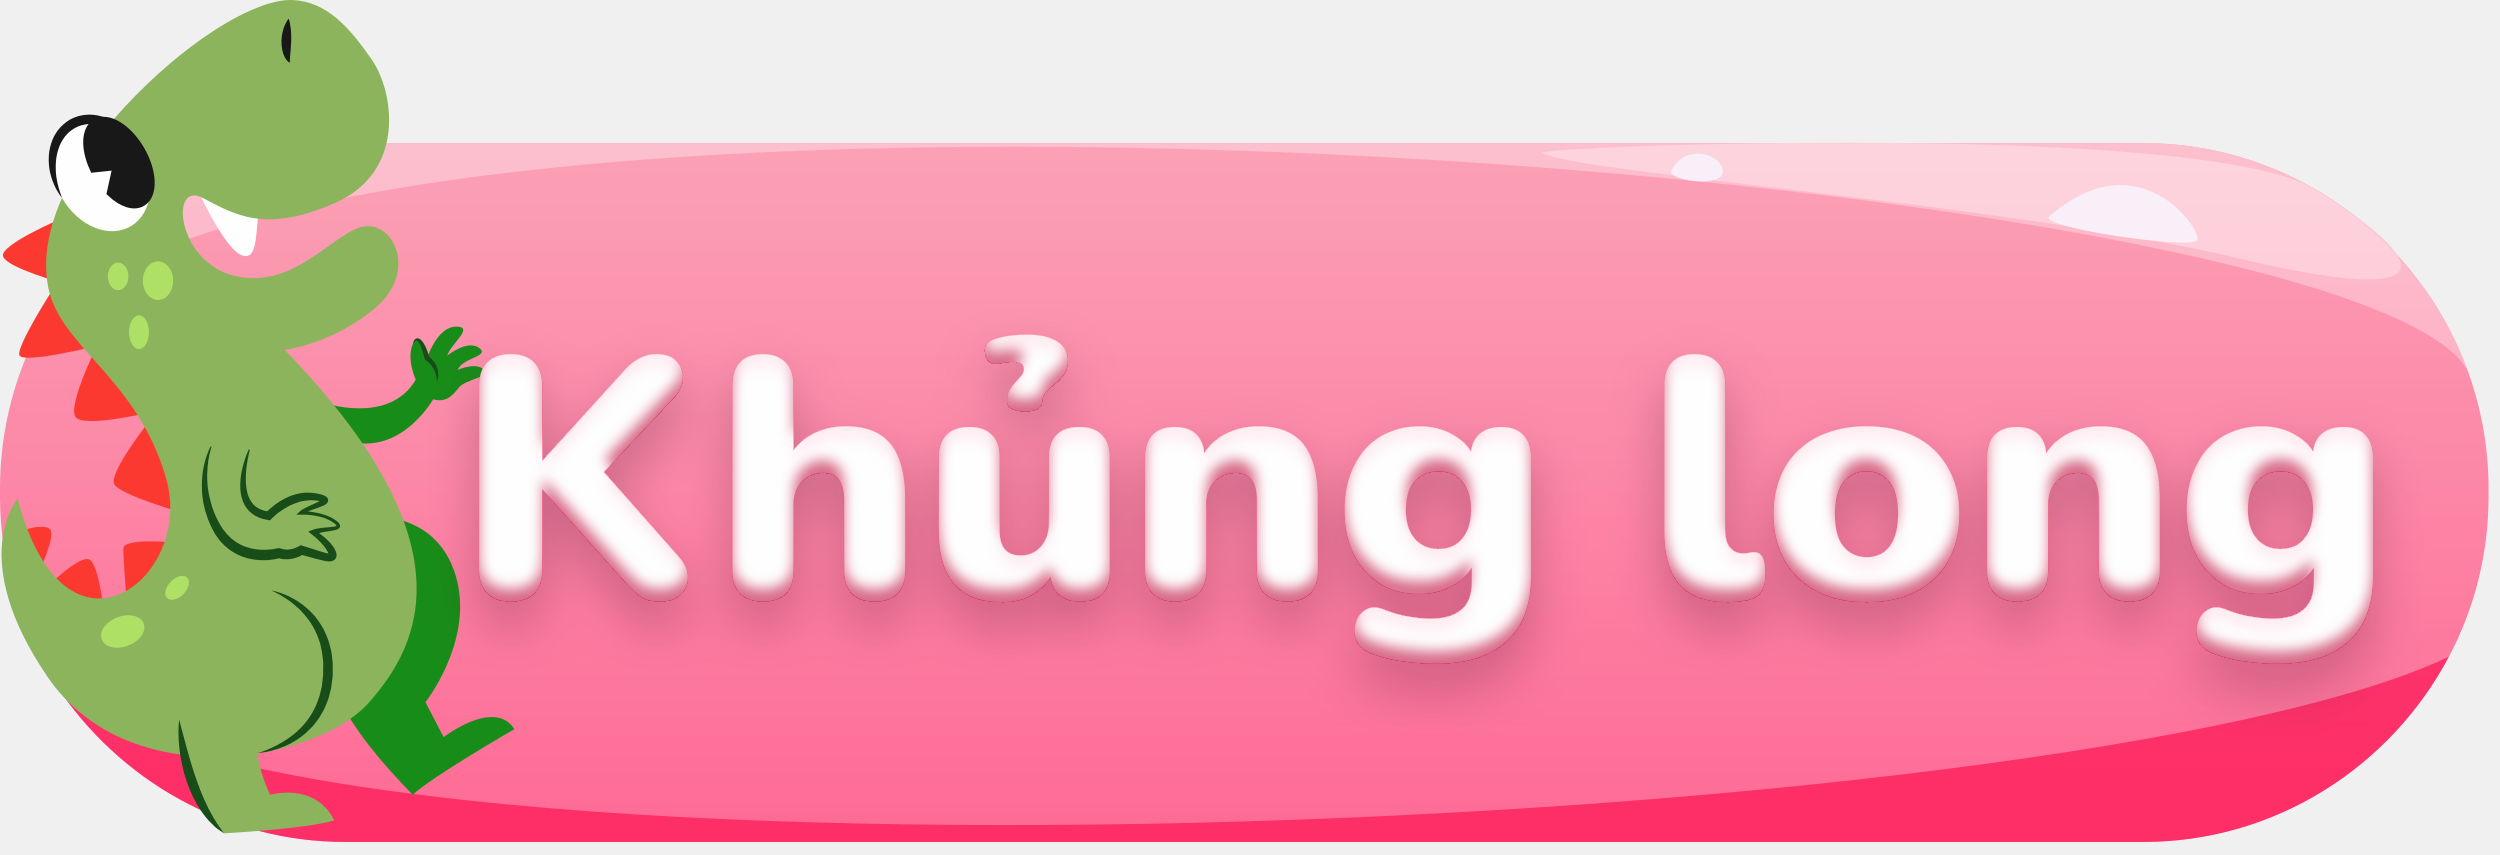
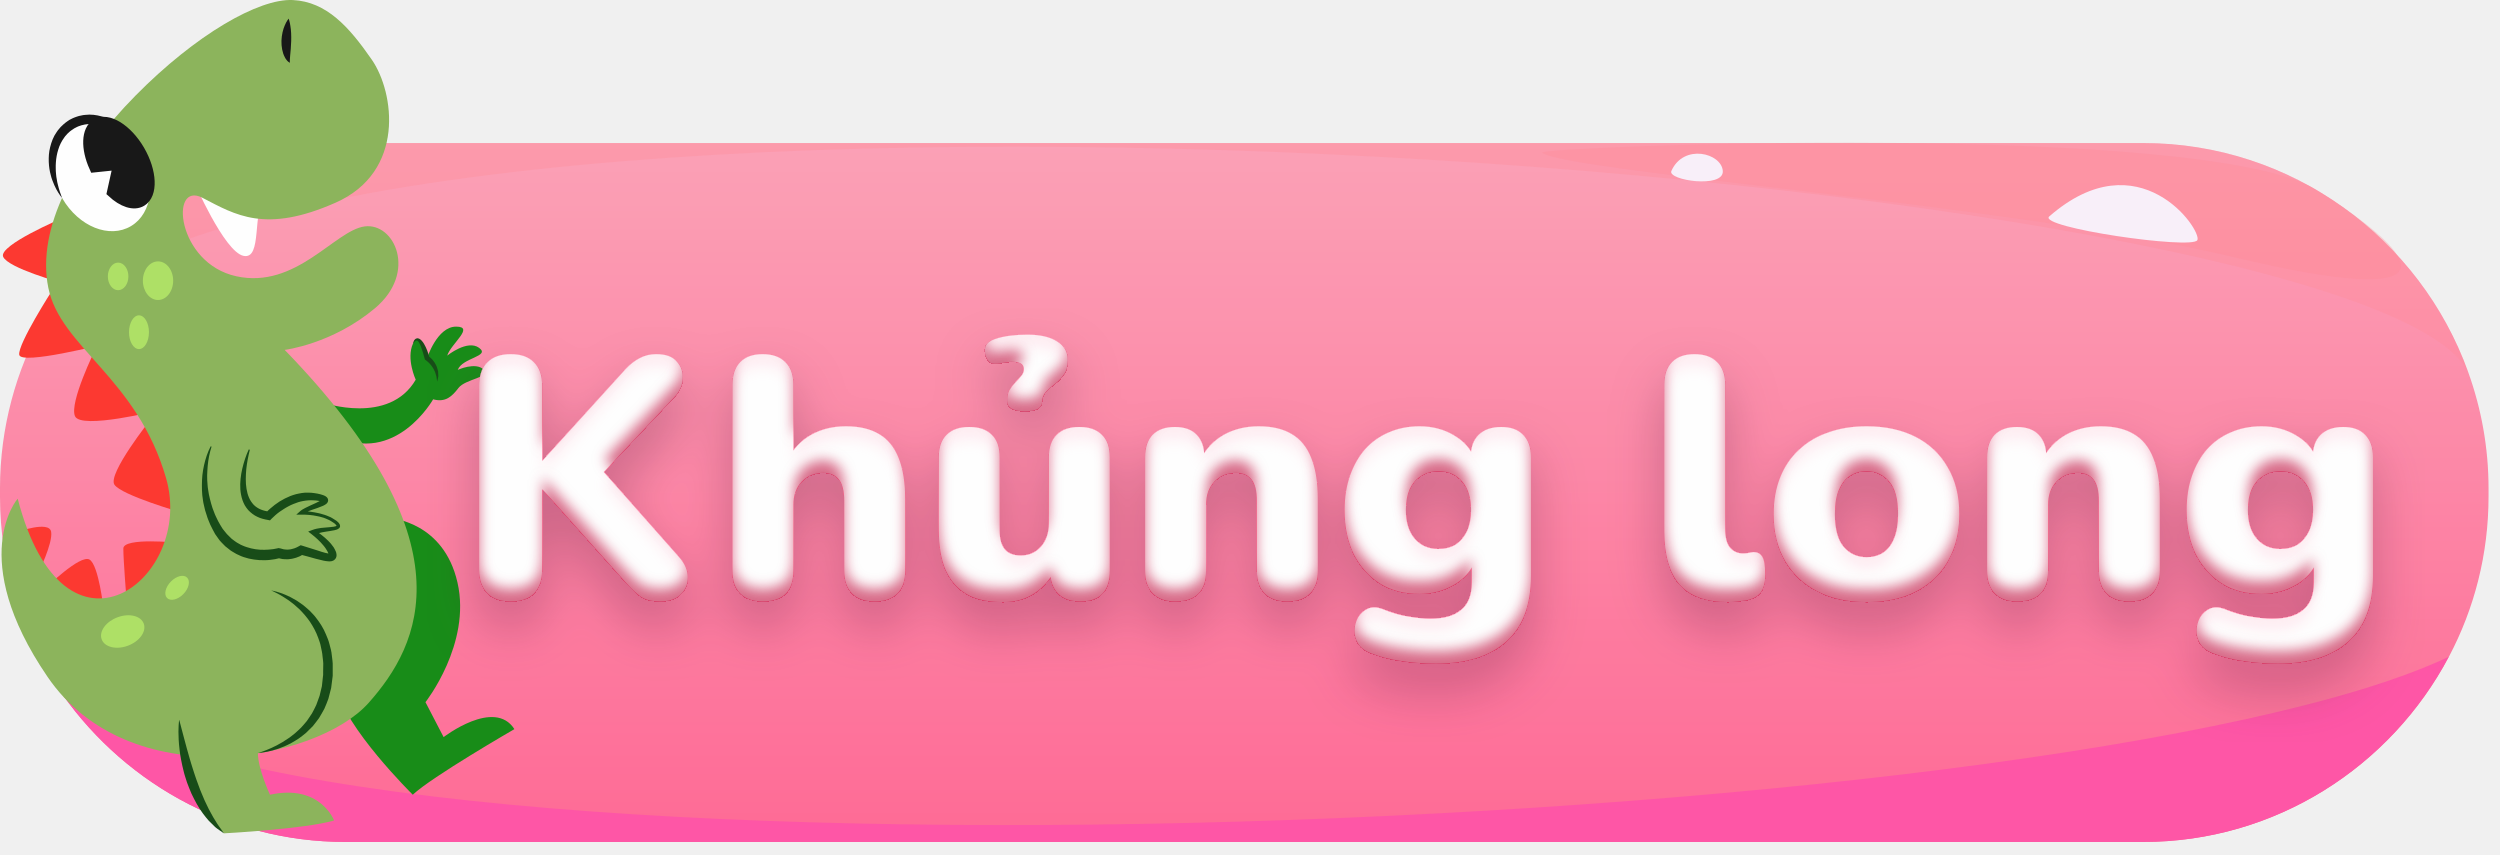
<svg xmlns="http://www.w3.org/2000/svg" width="117" height="40" viewBox="0 0 117 40" fill="none">
  <g opacity="0.9">
    <path d="M116.464 22.86V23.23C116.464 25.94 115.799 28.486 114.608 30.737C111.889 35.879 106.492 39.403 100.307 39.403H16.165C10.538 39.403 5.569 36.487 2.661 32.109V32.092C0.977 29.546 0 26.499 0 23.23V22.86C0 20.018 0.747 17.332 2.045 15.008C4.822 10.063 10.119 6.695 16.165 6.695H100.307C107.281 6.695 113.269 11.18 115.511 17.414C116.127 19.123 116.464 20.954 116.464 22.86Z" fill="url(#paint0_linear_346_192)" />
-     <g style="mix-blend-mode:color-dodge" opacity="0.32">
+     <g opacity="0.32">
      <path d="M115.511 17.415C110.887 7.96 16.034 0.502 2.054 15.016H2.045C4.822 10.063 10.12 6.695 16.165 6.695H100.307C107.281 6.695 113.269 11.18 115.511 17.415Z" fill="#FF7E8B" />
    </g>
-     <g style="mix-blend-mode:multiply">
+     <g>
      <path d="M114.599 30.737C111.881 35.879 106.484 39.403 100.299 39.403H16.157C10.53 39.403 5.561 36.487 2.653 32.109V32.093C13.035 42.516 96.726 39.23 114.599 30.737Z" fill="#FF459D" />
    </g>
-     <g style="mix-blend-mode:color-dodge" opacity="0.32">
+     <g opacity="0.32">
      <path d="M72.175 7.155C73.506 8.059 94.262 9.587 104.587 12.051C114.912 14.515 113.622 12.174 108.431 8.897C103.24 5.619 71.748 6.86 72.175 7.147V7.155Z" fill="#FF7E8B" />
    </g>
    <path d="M95.905 10.129C95.322 10.638 102.599 11.698 102.837 11.238C103.067 10.769 100.102 6.465 95.905 10.129Z" fill="#F8EEF9" />
    <path d="M78.22 8.002C78.023 8.437 80.684 8.839 80.627 8.002C80.57 7.164 78.795 6.704 78.22 8.002Z" fill="#F8EEF9" />
    <g clip-path="url(#clip0_346_192)">
      <path d="M2.904 10.217C2.904 10.217 -0.078 11.479 0.147 12.014C0.375 12.549 2.902 13.239 2.902 13.239V10.217H2.904Z" fill="#FD251C" />
      <path d="M2.449 13.581C2.449 13.581 0.825 16.106 0.9 16.603C0.975 17.1 4.864 16.106 4.864 16.106L2.447 13.581H2.449Z" fill="#FD251C" />
      <path d="M4.451 16.375C4.451 16.375 3.242 18.824 3.507 19.473C3.773 20.124 7.433 19.204 7.433 19.204L4.451 16.372V16.375Z" fill="#FD251C" />
      <path d="M7.055 19.625C7.055 19.625 5.016 22.188 5.356 22.685C5.697 23.182 8.489 23.985 8.489 23.985C8.489 23.985 7.886 20.008 7.055 19.625Z" fill="#FD251C" />
      <path d="M8.339 25.402C8.339 25.402 5.772 25.136 5.772 25.671C5.772 26.206 5.922 28.082 5.922 28.082C5.922 28.082 7.733 27.775 8.339 25.405V25.402Z" fill="#FD251C" />
      <path d="M2.149 27.507C2.149 27.507 3.754 25.937 4.188 26.187C4.622 26.437 4.849 28.522 4.849 28.522C4.849 28.522 2.717 29.152 2.151 27.509L2.149 27.507Z" fill="#FD251C" />
      <path d="M1.771 26.855C1.771 26.855 2.489 25.421 2.393 24.884C2.299 24.349 0.788 24.903 0.788 24.903C0.788 24.903 0.675 26.052 1.769 26.855H1.771Z" fill="#FD251C" />
      <path d="M9.057 8.455C9.057 8.455 10.491 11.784 11.396 11.974C12.302 12.166 11.774 9.831 12.415 9.296C12.415 9.296 10.716 7.882 9.054 8.455H9.057Z" fill="white" />
      <path d="M18.269 24.254C18.269 24.254 20.761 24.397 21.411 27.267C22.064 30.136 19.912 32.861 19.912 32.861L20.761 34.497C20.761 34.497 23.14 32.661 24.074 34.123C24.074 34.123 20.196 36.361 19.318 37.193C19.318 37.193 16.089 34.009 15.751 32.172C15.411 30.336 18.271 24.254 18.271 24.254H18.269Z" fill="#008100" />
      <path d="M15.116 18.843C15.116 18.843 18.21 19.913 19.456 17.77C19.456 17.77 19.004 16.796 19.325 16.087C19.647 15.378 19.987 16.757 19.987 16.757C19.987 16.757 20.459 15.286 21.345 15.286C22.232 15.286 21.099 16.089 20.93 16.643C20.93 16.643 21.873 15.878 22.422 16.279C22.969 16.681 21.629 16.738 21.423 17.311C21.423 17.311 22.253 16.929 22.631 17.292C23.009 17.656 21.782 17.732 21.46 18.153C21.139 18.574 20.839 18.84 20.271 18.688C20.271 18.688 18.516 21.805 15.646 20.39L15.118 18.84L15.116 18.843Z" fill="#008100" />
      <path d="M19.325 16.087C19.339 16.032 19.353 15.978 19.386 15.925C19.402 15.899 19.426 15.875 19.456 15.854C19.489 15.837 19.532 15.825 19.569 15.835C19.647 15.854 19.696 15.902 19.738 15.947C19.78 15.992 19.813 16.042 19.844 16.092C19.963 16.294 20.036 16.505 20.095 16.729L20.046 16.66C20.099 16.698 20.142 16.734 20.182 16.776C20.224 16.817 20.264 16.857 20.294 16.905C20.329 16.95 20.362 16.998 20.386 17.05C20.414 17.1 20.442 17.15 20.456 17.207C20.473 17.262 20.491 17.316 20.503 17.371L20.512 17.54C20.512 17.568 20.517 17.594 20.512 17.623L20.496 17.706C20.484 17.761 20.473 17.813 20.459 17.865C20.449 17.811 20.442 17.758 20.435 17.706L20.426 17.63C20.426 17.604 20.412 17.58 20.404 17.556L20.362 17.414C20.341 17.369 20.318 17.326 20.297 17.28C20.278 17.235 20.245 17.197 20.219 17.157C20.193 17.116 20.165 17.078 20.13 17.043C20.099 17.007 20.067 16.971 20.029 16.941C19.996 16.907 19.954 16.876 19.924 16.855L19.886 16.829L19.874 16.786C19.82 16.581 19.759 16.37 19.684 16.177C19.647 16.085 19.595 15.98 19.536 15.947C19.513 15.928 19.473 15.937 19.433 15.968C19.393 15.999 19.36 16.044 19.323 16.087H19.325Z" fill="#003A00" />
      <path d="M0.828 23.336C0.828 23.336 -1.589 26.09 2.224 31.674C6.037 37.26 14.796 35.652 17.248 32.899C19.703 30.146 22.042 25.364 13.323 16.375C13.323 16.375 15.55 16.106 17.551 14.423C19.553 12.739 18.457 10.407 17.061 10.597C15.665 10.79 13.851 13.543 11.058 12.929C8.264 12.318 7.926 8.455 9.472 9.256C11.021 10.06 12.417 10.939 15.702 9.487C18.987 8.034 18.457 4.322 17.401 2.794C16.343 1.265 15.287 0.078 13.701 0.002C12.114 -0.074 9.169 1.61 6.34 4.477C3.507 7.347 1.696 10.675 2.261 13.467C2.827 16.258 6.415 17.675 7.773 22.38C9.132 27.086 3.017 31.791 0.828 23.336Z" fill="#81AD4B" />
      <path d="M8.388 33.693C8.388 33.693 8.585 37.336 10.483 39C10.483 39 14.278 38.8 15.636 38.398C15.636 38.398 14.986 36.677 12.635 37.193C12.635 37.193 12.07 35.988 12.07 35.243C12.07 35.243 15.155 34.813 15.355 31.601C15.552 28.389 12.694 27.642 12.694 27.642" fill="#81AD4B" />
      <path d="M13.51 0.873C13.51 0.873 13.562 1.015 13.59 1.215C13.625 1.415 13.635 1.671 13.628 1.923C13.621 2.176 13.597 2.418 13.579 2.606C13.574 2.653 13.569 2.696 13.569 2.737C13.569 2.775 13.562 2.813 13.564 2.841C13.564 2.901 13.564 2.941 13.564 2.941C13.564 2.941 13.534 2.924 13.482 2.882C13.454 2.86 13.431 2.832 13.402 2.794C13.374 2.758 13.344 2.715 13.323 2.665C13.217 2.468 13.165 2.185 13.172 1.912C13.18 1.638 13.245 1.372 13.33 1.182C13.409 0.991 13.506 0.875 13.506 0.875L13.51 0.873Z" fill="black" />
      <path d="M6.729 29.19C6.86 29.558 6.527 30.02 5.983 30.22C5.439 30.422 4.889 30.286 4.758 29.918C4.624 29.549 4.96 29.088 5.504 28.888C6.049 28.686 6.598 28.821 6.729 29.19Z" fill="#A6DE57" />
      <path d="M8.759 27.034C8.918 27.195 8.839 27.54 8.58 27.804C8.32 28.068 7.98 28.149 7.82 27.987C7.658 27.825 7.74 27.48 7.999 27.216C8.257 26.953 8.599 26.869 8.759 27.034Z" fill="#A6DE57" />
      <path d="M8.104 13.136C8.104 13.636 7.787 14.04 7.396 14.04C7.004 14.04 6.687 13.636 6.687 13.136C6.687 12.637 7.004 12.233 7.396 12.233C7.787 12.233 8.104 12.637 8.104 13.136Z" fill="#A6DE57" />
      <path d="M6.009 12.937C6.009 13.293 5.793 13.581 5.528 13.581C5.263 13.581 5.047 13.291 5.047 12.937C5.047 12.582 5.263 12.29 5.528 12.29C5.793 12.29 6.009 12.58 6.009 12.937Z" fill="#A6DE57" />
      <path d="M6.971 15.547C6.971 15.982 6.762 16.337 6.504 16.337C6.246 16.337 6.037 15.982 6.037 15.547C6.037 15.112 6.246 14.758 6.504 14.758C6.762 14.758 6.971 15.112 6.971 15.547Z" fill="#A6DE57" />
      <path d="M11.692 21.049C11.617 21.353 11.556 21.66 11.525 21.969C11.499 22.276 11.488 22.585 11.537 22.877C11.56 23.022 11.598 23.163 11.654 23.291C11.68 23.355 11.715 23.415 11.753 23.472C11.79 23.529 11.833 23.579 11.877 23.629C11.927 23.674 11.973 23.719 12.03 23.752C12.084 23.79 12.145 23.819 12.206 23.845C12.267 23.871 12.332 23.89 12.398 23.907C12.464 23.928 12.534 23.931 12.602 23.945L12.433 24.007C12.504 23.928 12.569 23.869 12.64 23.807C12.71 23.745 12.781 23.686 12.856 23.629C13.004 23.515 13.163 23.415 13.33 23.331C13.412 23.289 13.499 23.251 13.585 23.215C13.672 23.177 13.766 23.156 13.855 23.127C13.949 23.11 14.041 23.082 14.135 23.072C14.228 23.058 14.325 23.051 14.421 23.056C14.517 23.053 14.611 23.065 14.707 23.077C14.806 23.087 14.883 23.108 14.982 23.129C15.029 23.141 15.073 23.153 15.122 23.172C15.172 23.194 15.219 23.203 15.294 23.27C15.308 23.282 15.336 23.322 15.348 23.353C15.362 23.398 15.359 23.448 15.345 23.479C15.317 23.548 15.284 23.567 15.258 23.591C15.207 23.629 15.162 23.65 15.118 23.672C14.944 23.75 14.777 23.8 14.611 23.857C14.529 23.886 14.447 23.914 14.369 23.947C14.292 23.978 14.214 24.016 14.163 24.059L14.104 23.907C14.24 23.914 14.372 23.928 14.505 23.945C14.637 23.962 14.768 23.985 14.899 24.014C14.965 24.026 15.029 24.047 15.094 24.066C15.158 24.088 15.226 24.099 15.287 24.128L15.474 24.206C15.535 24.235 15.592 24.278 15.653 24.314C15.683 24.332 15.711 24.349 15.742 24.37C15.768 24.39 15.793 24.411 15.822 24.439C15.848 24.468 15.876 24.494 15.897 24.539C15.906 24.561 15.918 24.592 15.916 24.627C15.916 24.665 15.892 24.699 15.871 24.72C15.787 24.791 15.719 24.796 15.65 24.815C15.582 24.829 15.517 24.839 15.451 24.851C15.193 24.891 14.928 24.922 14.719 25.022L14.738 24.813C14.848 24.887 14.951 24.96 15.054 25.041C15.158 25.122 15.256 25.207 15.35 25.3C15.395 25.35 15.446 25.393 15.489 25.448C15.531 25.502 15.575 25.555 15.615 25.614C15.653 25.683 15.686 25.733 15.721 25.823C15.73 25.859 15.742 25.866 15.749 25.947C15.758 26.004 15.747 26.106 15.679 26.173C15.662 26.189 15.643 26.206 15.625 26.22C15.608 26.23 15.594 26.237 15.575 26.244C15.543 26.258 15.507 26.268 15.486 26.268C15.434 26.275 15.39 26.275 15.355 26.27C15.277 26.265 15.209 26.251 15.144 26.239C15.012 26.211 14.89 26.18 14.768 26.147C14.524 26.08 14.287 26.009 14.05 25.952L14.228 25.918C14.172 25.956 14.132 25.98 14.083 26.006C14.036 26.032 13.987 26.054 13.938 26.07C13.888 26.092 13.839 26.109 13.787 26.12C13.736 26.132 13.684 26.151 13.63 26.156L13.468 26.175L13.304 26.17C13.194 26.17 13.088 26.13 12.98 26.109L13.121 26.113C12.945 26.161 12.795 26.187 12.628 26.204C12.466 26.223 12.302 26.22 12.138 26.213L11.891 26.187L11.647 26.142C11.485 26.101 11.326 26.054 11.176 25.978C11.098 25.947 11.025 25.907 10.953 25.861C10.882 25.816 10.805 25.78 10.742 25.723L10.544 25.567C10.483 25.509 10.427 25.448 10.368 25.388C10.307 25.331 10.258 25.265 10.211 25.196L10.068 24.994C9.993 24.846 9.909 24.71 9.84 24.554C9.784 24.409 9.718 24.278 9.674 24.116L9.599 23.883L9.545 23.65C9.503 23.496 9.491 23.336 9.467 23.179C9.458 23.02 9.442 22.863 9.449 22.704C9.446 22.544 9.46 22.388 9.472 22.231C9.491 22.074 9.514 21.919 9.55 21.765C9.62 21.46 9.716 21.161 9.862 20.885L9.901 20.904C9.808 21.192 9.749 21.494 9.721 21.793C9.707 21.943 9.702 22.093 9.695 22.243C9.695 22.392 9.697 22.542 9.714 22.69C9.721 22.839 9.754 22.984 9.775 23.132C9.81 23.277 9.836 23.422 9.88 23.562L9.944 23.774L10.021 23.976C10.066 24.109 10.143 24.249 10.207 24.387C10.265 24.508 10.352 24.63 10.422 24.751C10.516 24.856 10.589 24.979 10.695 25.07L10.842 25.215L11.007 25.338C11.058 25.383 11.124 25.41 11.18 25.445C11.239 25.481 11.3 25.512 11.363 25.536C11.488 25.593 11.619 25.628 11.753 25.664L11.957 25.704L12.164 25.726C12.302 25.733 12.443 25.733 12.581 25.721C12.717 25.714 12.867 25.69 12.985 25.662L13.034 25.65L13.126 25.666C13.196 25.678 13.264 25.714 13.337 25.714L13.445 25.723L13.555 25.714C13.592 25.714 13.628 25.7 13.665 25.692C13.703 25.685 13.738 25.674 13.776 25.662C13.813 25.65 13.848 25.635 13.881 25.619C13.914 25.605 13.951 25.581 13.973 25.571L14.071 25.517L14.151 25.54C14.395 25.612 14.637 25.688 14.874 25.766C14.991 25.807 15.108 25.845 15.221 25.873C15.277 25.887 15.334 25.902 15.378 25.907C15.43 25.923 15.463 25.89 15.409 25.933C15.364 25.994 15.409 26.011 15.378 25.923L15.319 25.792C15.294 25.745 15.258 25.697 15.23 25.65C15.2 25.602 15.158 25.557 15.122 25.512C15.047 25.421 14.963 25.334 14.874 25.25C14.787 25.167 14.691 25.086 14.597 25.012L14.423 24.877L14.616 24.803C14.895 24.699 15.162 24.696 15.423 24.672C15.489 24.668 15.552 24.661 15.613 24.651C15.671 24.642 15.74 24.623 15.756 24.608C15.756 24.604 15.756 24.627 15.754 24.608C15.749 24.594 15.73 24.57 15.711 24.549C15.693 24.53 15.669 24.508 15.643 24.487L15.566 24.437C15.512 24.404 15.465 24.366 15.406 24.34L15.233 24.264C15.176 24.235 15.111 24.223 15.05 24.204C14.989 24.188 14.928 24.168 14.864 24.159C14.738 24.133 14.611 24.111 14.482 24.099C14.353 24.09 14.224 24.083 14.097 24.085H13.867L14.038 23.933C14.118 23.859 14.2 23.819 14.282 23.774C14.362 23.731 14.444 23.693 14.524 23.657C14.684 23.584 14.85 23.515 14.989 23.436C15.021 23.417 15.054 23.396 15.071 23.379C15.078 23.374 15.08 23.362 15.066 23.389C15.064 23.401 15.057 23.427 15.066 23.45C15.066 23.465 15.085 23.484 15.083 23.481C15.092 23.488 15.052 23.469 15.019 23.462C14.984 23.453 14.944 23.446 14.907 23.439C14.832 23.429 14.738 23.412 14.66 23.415C14.58 23.412 14.501 23.408 14.421 23.417C14.341 23.422 14.264 23.434 14.184 23.448C14.104 23.457 14.029 23.486 13.951 23.505C13.799 23.56 13.646 23.614 13.503 23.693C13.431 23.729 13.36 23.774 13.29 23.817C13.219 23.862 13.151 23.904 13.083 23.954C13.015 24.002 12.95 24.054 12.889 24.109C12.828 24.161 12.762 24.221 12.713 24.273L12.635 24.354L12.546 24.335C12.461 24.316 12.377 24.309 12.293 24.28C12.208 24.259 12.126 24.226 12.046 24.188C11.966 24.149 11.887 24.107 11.816 24.05C11.741 23.997 11.678 23.933 11.614 23.869C11.556 23.8 11.502 23.726 11.457 23.65C11.415 23.572 11.377 23.491 11.349 23.408C11.293 23.244 11.262 23.075 11.248 22.908C11.227 22.575 11.265 22.25 11.338 21.936C11.413 21.624 11.509 21.32 11.643 21.032L11.685 21.049H11.692Z" fill="#003A00" />
      <path d="M6.562 7.107C7.332 8.422 7.14 9.979 6.133 10.58C5.126 11.184 3.688 10.607 2.921 9.292C2.151 7.977 2.343 6.422 3.35 5.818C4.357 5.214 5.795 5.792 6.562 7.107Z" fill="white" />
      <path d="M6.619 9.415C6.264 9.629 5.739 9.446 5.255 8.999L5.542 7.701L4.422 7.818C4.026 6.94 4.049 6.087 4.514 5.806C5.044 5.49 5.943 6.042 6.525 7.038C7.104 8.034 7.149 9.097 6.619 9.415Z" fill="black" stroke="black" stroke-width="0.5" stroke-miterlimit="10" />
      <path d="M2.921 9.289C2.921 9.289 2.902 9.266 2.869 9.218C2.836 9.17 2.782 9.109 2.728 9.016C2.674 8.923 2.602 8.809 2.545 8.671C2.512 8.602 2.482 8.528 2.454 8.448C2.423 8.367 2.395 8.281 2.374 8.188C2.322 8.005 2.292 7.801 2.282 7.58C2.275 7.359 2.285 7.121 2.348 6.883C2.407 6.645 2.496 6.396 2.653 6.179C2.686 6.122 2.731 6.072 2.775 6.02C2.817 5.968 2.862 5.915 2.914 5.873C2.965 5.828 3.01 5.778 3.066 5.74L3.148 5.68L3.19 5.652L3.212 5.637L3.221 5.63L3.226 5.625H3.228L3.244 5.614L3.404 5.533C3.453 5.507 3.533 5.483 3.596 5.459C3.664 5.433 3.73 5.419 3.796 5.407C3.862 5.392 3.927 5.378 3.993 5.376C4.256 5.343 4.514 5.381 4.749 5.445C4.986 5.502 5.197 5.609 5.384 5.721C5.572 5.835 5.734 5.961 5.868 6.094C5.938 6.158 5.999 6.222 6.053 6.289C6.11 6.353 6.159 6.415 6.203 6.479C6.297 6.598 6.358 6.714 6.415 6.807C6.469 6.9 6.497 6.981 6.523 7.031C6.546 7.083 6.558 7.111 6.558 7.111C6.558 7.111 6.48 7.016 6.339 6.862C6.267 6.786 6.182 6.693 6.074 6.598C6.023 6.548 5.966 6.498 5.901 6.45C5.84 6.401 5.774 6.348 5.701 6.301C5.631 6.251 5.556 6.201 5.474 6.158C5.396 6.108 5.309 6.068 5.223 6.025C5.047 5.946 4.854 5.877 4.655 5.839C4.455 5.797 4.244 5.789 4.04 5.818C3.988 5.82 3.939 5.835 3.887 5.847C3.836 5.858 3.786 5.868 3.744 5.887C3.697 5.906 3.66 5.911 3.603 5.942L3.444 6.025C3.47 6.011 3.449 6.022 3.456 6.02L3.451 6.025L3.444 6.03L3.427 6.042L3.395 6.063L3.331 6.106C3.287 6.132 3.251 6.172 3.212 6.206C3.172 6.236 3.137 6.277 3.104 6.317C3.068 6.355 3.033 6.393 3.005 6.439C2.881 6.607 2.787 6.798 2.728 6.995C2.665 7.192 2.63 7.394 2.616 7.589C2.611 7.687 2.604 7.782 2.609 7.875C2.609 7.967 2.613 8.058 2.623 8.146C2.627 8.234 2.644 8.315 2.658 8.395C2.667 8.476 2.684 8.55 2.702 8.619C2.733 8.762 2.773 8.88 2.803 8.98C2.871 9.18 2.916 9.296 2.916 9.296L2.921 9.289Z" fill="black" />
      <path d="M12.067 35.241C12.067 35.241 12.227 35.201 12.49 35.094C12.752 34.989 13.121 34.818 13.51 34.544C13.609 34.48 13.703 34.395 13.804 34.319C13.902 34.238 13.994 34.142 14.092 34.052C14.184 33.955 14.271 33.848 14.362 33.741C14.437 33.622 14.524 33.51 14.601 33.386C14.667 33.256 14.742 33.13 14.801 32.992C14.85 32.849 14.909 32.711 14.956 32.566C14.991 32.416 15.029 32.267 15.064 32.117C15.08 31.962 15.099 31.805 15.115 31.651L15.123 31.591C15.123 31.591 15.123 31.558 15.123 31.544V31.42L15.127 31.173C15.139 31.002 15.108 30.861 15.094 30.712C15.085 30.562 15.047 30.417 15.017 30.269C14.993 30.12 14.939 29.982 14.89 29.846C14.792 29.573 14.655 29.323 14.508 29.102C14.357 28.881 14.186 28.688 14.02 28.52C13.93 28.441 13.846 28.365 13.764 28.291C13.677 28.225 13.595 28.163 13.518 28.103C13.355 27.994 13.212 27.901 13.088 27.832C12.964 27.766 12.865 27.713 12.795 27.68C12.724 27.649 12.687 27.633 12.687 27.633C12.687 27.633 12.851 27.654 13.123 27.747C13.259 27.794 13.424 27.858 13.604 27.951C13.693 27.999 13.787 28.053 13.888 28.11C13.984 28.175 14.083 28.244 14.186 28.317C14.282 28.401 14.388 28.481 14.487 28.576C14.58 28.679 14.688 28.774 14.775 28.893C14.958 29.123 15.134 29.39 15.256 29.692C15.32 29.841 15.385 29.996 15.423 30.16C15.467 30.322 15.514 30.486 15.528 30.662C15.547 30.833 15.58 31.016 15.571 31.175V31.422V31.546C15.571 31.572 15.571 31.572 15.571 31.622L15.564 31.686C15.54 31.858 15.519 32.029 15.498 32.2C15.453 32.367 15.411 32.535 15.369 32.699C15.317 32.861 15.242 33.018 15.179 33.172C15.104 33.322 15.012 33.462 14.932 33.603C14.838 33.736 14.738 33.86 14.641 33.983C14.531 34.093 14.425 34.202 14.318 34.302C14.2 34.392 14.095 34.487 13.98 34.563C13.862 34.635 13.754 34.711 13.642 34.768C13.198 35.01 12.792 35.122 12.511 35.179C12.227 35.236 12.063 35.239 12.063 35.239L12.067 35.241Z" fill="#003A00" />
      <path d="M8.388 33.693C8.388 33.693 8.482 34.047 8.623 34.58C8.695 34.842 8.773 35.148 8.869 35.472C8.911 35.636 8.97 35.797 9.019 35.966C9.068 36.135 9.132 36.301 9.186 36.47C9.247 36.637 9.308 36.803 9.369 36.967C9.442 37.124 9.496 37.291 9.566 37.438C9.643 37.583 9.7 37.737 9.772 37.868C9.848 37.999 9.911 38.132 9.979 38.246C10.052 38.358 10.115 38.463 10.171 38.558C10.228 38.653 10.291 38.724 10.336 38.791C10.429 38.919 10.481 39 10.481 39C10.481 39 10.404 38.95 10.272 38.857C10.209 38.807 10.12 38.758 10.04 38.677C9.958 38.598 9.866 38.51 9.768 38.408C9.672 38.303 9.582 38.182 9.484 38.054C9.385 37.925 9.301 37.778 9.209 37.626C9.122 37.474 9.043 37.309 8.961 37.143C8.888 36.974 8.82 36.798 8.754 36.625C8.7 36.446 8.634 36.27 8.594 36.092C8.548 35.914 8.51 35.738 8.477 35.567C8.44 35.395 8.421 35.229 8.402 35.07C8.379 34.913 8.374 34.761 8.362 34.623C8.329 34.066 8.383 33.696 8.383 33.696L8.388 33.693Z" fill="#003A00" />
    </g>
    <g filter="url(#filter0_dii_346_192)">
      <path d="M23.898 28.144C23.428 28.144 23.066 28.016 22.81 27.76C22.554 27.493 22.426 27.125 22.426 26.656V18.064C22.426 17.573 22.554 17.205 22.81 16.96C23.066 16.704 23.428 16.576 23.898 16.576C24.378 16.576 24.741 16.704 24.986 16.96C25.242 17.205 25.37 17.573 25.37 18.064V21.552H25.402L29.29 17.264C29.492 17.051 29.706 16.885 29.93 16.768C30.165 16.64 30.426 16.576 30.714 16.576C31.162 16.576 31.482 16.693 31.674 16.928C31.877 17.152 31.967 17.419 31.946 17.728C31.935 18.027 31.812 18.304 31.578 18.56L27.706 22.672V21.472L31.77 26.064C32.047 26.373 32.186 26.693 32.186 27.024C32.186 27.344 32.074 27.611 31.85 27.824C31.637 28.037 31.317 28.144 30.89 28.144C30.527 28.144 30.234 28.075 30.01 27.936C29.797 27.787 29.562 27.568 29.306 27.28L25.402 22.912H25.37V26.656C25.37 27.125 25.247 27.493 25.002 27.76C24.756 28.016 24.389 28.144 23.898 28.144ZM35.689 28.144C35.241 28.144 34.894 28.021 34.649 27.776C34.403 27.531 34.281 27.173 34.281 26.704V18.016C34.281 17.547 34.403 17.189 34.649 16.944C34.894 16.699 35.241 16.576 35.689 16.576C36.147 16.576 36.499 16.699 36.745 16.944C37.001 17.189 37.129 17.547 37.129 18.016V21.504H36.873C37.129 21.003 37.491 20.619 37.961 20.352C38.441 20.085 38.985 19.952 39.593 19.952C40.222 19.952 40.739 20.075 41.145 20.32C41.55 20.555 41.854 20.928 42.057 21.44C42.259 21.941 42.361 22.576 42.361 23.344V26.704C42.361 27.173 42.238 27.531 41.993 27.776C41.747 28.021 41.395 28.144 40.937 28.144C40.478 28.144 40.126 28.021 39.881 27.776C39.635 27.531 39.513 27.173 39.513 26.704V23.456C39.513 22.976 39.427 22.635 39.257 22.432C39.097 22.229 38.857 22.128 38.537 22.128C38.11 22.128 37.769 22.267 37.513 22.544C37.257 22.811 37.129 23.173 37.129 23.632V26.704C37.129 27.664 36.649 28.144 35.689 28.144ZM46.928 28.176C46.245 28.176 45.685 28.053 45.248 27.808C44.81 27.552 44.48 27.173 44.256 26.672C44.042 26.171 43.936 25.536 43.936 24.768V21.408C43.936 20.939 44.059 20.587 44.304 20.352C44.549 20.107 44.901 19.984 45.36 19.984C45.819 19.984 46.17 20.107 46.416 20.352C46.661 20.587 46.784 20.939 46.784 21.408V24.848C46.784 25.232 46.864 25.52 47.024 25.712C47.184 25.904 47.434 26 47.776 26C48.16 26 48.474 25.861 48.72 25.584C48.965 25.307 49.088 24.939 49.088 24.48V21.408C49.088 20.939 49.211 20.587 49.456 20.352C49.701 20.107 50.053 19.984 50.512 19.984C50.971 19.984 51.322 20.107 51.568 20.352C51.813 20.587 51.936 20.939 51.936 21.408V26.704C51.936 27.664 51.477 28.144 50.56 28.144C50.112 28.144 49.765 28.021 49.52 27.776C49.275 27.531 49.152 27.173 49.152 26.704V25.776L49.408 26.56C49.173 27.083 48.843 27.483 48.416 27.76C48 28.037 47.504 28.176 46.928 28.176ZM47.952 19.248C47.696 19.248 47.493 19.205 47.344 19.12C47.205 19.035 47.136 18.912 47.136 18.752C47.136 18.549 47.173 18.384 47.248 18.256C47.333 18.117 47.424 18 47.52 17.904C47.627 17.797 47.717 17.696 47.792 17.6C47.877 17.504 47.92 17.397 47.92 17.28C47.92 17.152 47.872 17.061 47.776 17.008C47.68 16.955 47.552 16.928 47.392 16.928C47.328 16.928 47.264 16.933 47.2 16.944C47.136 16.944 47.056 16.955 46.96 16.976C46.736 17.029 46.56 17.04 46.432 17.008C46.315 16.976 46.218 16.869 46.144 16.688C46.08 16.507 46.075 16.347 46.128 16.208C46.192 16.059 46.336 15.947 46.56 15.872C46.784 15.797 47.024 15.744 47.28 15.712C47.536 15.68 47.803 15.664 48.08 15.664C48.677 15.664 49.141 15.771 49.472 15.984C49.803 16.187 49.968 16.48 49.968 16.864C49.968 17.141 49.904 17.365 49.776 17.536C49.658 17.707 49.52 17.851 49.36 17.968C49.211 18.085 49.072 18.208 48.944 18.336C48.827 18.464 48.768 18.619 48.768 18.8C48.768 18.939 48.699 19.051 48.56 19.136C48.421 19.211 48.218 19.248 47.952 19.248ZM55.001 28.144C54.553 28.144 54.207 28.021 53.961 27.776C53.716 27.531 53.593 27.173 53.593 26.704V21.408C53.593 20.949 53.711 20.597 53.945 20.352C54.191 20.107 54.537 19.984 54.985 19.984C55.433 19.984 55.775 20.107 56.009 20.352C56.244 20.597 56.361 20.949 56.361 21.408V22.16L56.185 21.504C56.441 21.003 56.804 20.619 57.273 20.352C57.753 20.085 58.297 19.952 58.905 19.952C59.535 19.952 60.052 20.075 60.457 20.32C60.863 20.555 61.167 20.928 61.369 21.44C61.572 21.941 61.673 22.576 61.673 23.344V26.704C61.673 27.173 61.551 27.531 61.305 27.776C61.06 28.021 60.708 28.144 60.249 28.144C59.791 28.144 59.439 28.021 59.193 27.776C58.948 27.531 58.825 27.173 58.825 26.704V23.456C58.825 22.976 58.74 22.635 58.569 22.432C58.409 22.229 58.169 22.128 57.849 22.128C57.423 22.128 57.081 22.267 56.825 22.544C56.569 22.811 56.441 23.173 56.441 23.632V26.704C56.441 27.664 55.961 28.144 55.001 28.144ZM67.2 31.056C66.614 31.056 66.064 31.013 65.552 30.928C65.04 30.853 64.598 30.741 64.224 30.592C63.915 30.485 63.696 30.331 63.568 30.128C63.44 29.925 63.382 29.712 63.392 29.488C63.403 29.264 63.462 29.061 63.568 28.88C63.686 28.699 63.84 28.565 64.032 28.48C64.224 28.405 64.438 28.411 64.672 28.496C65.142 28.688 65.568 28.811 65.952 28.864C66.336 28.928 66.662 28.96 66.928 28.96C67.579 28.96 68.064 28.821 68.384 28.544C68.715 28.277 68.88 27.856 68.88 27.28V26.272H69.008C68.848 26.72 68.523 27.088 68.032 27.376C67.542 27.653 67.008 27.792 66.432 27.792C65.728 27.792 65.115 27.632 64.592 27.312C64.07 26.981 63.659 26.523 63.36 25.936C63.072 25.349 62.928 24.661 62.928 23.872C62.928 23.275 63.014 22.736 63.184 22.256C63.355 21.776 63.59 21.365 63.888 21.024C64.198 20.683 64.566 20.421 64.992 20.24C65.43 20.048 65.91 19.952 66.432 19.952C67.03 19.952 67.563 20.091 68.032 20.368C68.512 20.645 68.832 21.008 68.992 21.456L68.832 22.112V21.408C68.832 20.949 68.955 20.597 69.2 20.352C69.456 20.107 69.808 19.984 70.256 19.984C70.704 19.984 71.046 20.107 71.28 20.352C71.526 20.597 71.648 20.949 71.648 21.408V26.944C71.648 28.309 71.264 29.333 70.496 30.016C69.728 30.709 68.63 31.056 67.2 31.056ZM67.312 25.696C67.632 25.696 67.904 25.627 68.128 25.488C68.352 25.339 68.528 25.131 68.656 24.864C68.784 24.587 68.848 24.256 68.848 23.872C68.848 23.296 68.71 22.848 68.432 22.528C68.155 22.208 67.782 22.048 67.312 22.048C67.014 22.048 66.747 22.123 66.512 22.272C66.278 22.411 66.096 22.619 65.968 22.896C65.851 23.163 65.792 23.488 65.792 23.872C65.792 24.448 65.931 24.896 66.208 25.216C66.486 25.536 66.854 25.696 67.312 25.696ZM80.882 28.176C79.858 28.176 79.101 27.904 78.61 27.36C78.13 26.805 77.89 25.973 77.89 24.864V18.016C77.89 17.547 78.013 17.189 78.258 16.944C78.503 16.699 78.85 16.576 79.298 16.576C79.757 16.576 80.109 16.699 80.354 16.944C80.61 17.189 80.738 17.547 80.738 18.016V24.768C80.738 25.163 80.813 25.451 80.962 25.632C81.122 25.813 81.325 25.904 81.57 25.904C81.645 25.904 81.719 25.899 81.794 25.888C81.879 25.867 81.97 25.851 82.066 25.84C82.247 25.84 82.381 25.909 82.466 26.048C82.562 26.187 82.61 26.469 82.61 26.896C82.61 27.269 82.535 27.552 82.386 27.744C82.237 27.925 82.007 28.043 81.698 28.096C81.613 28.107 81.49 28.123 81.33 28.144C81.17 28.165 81.021 28.176 80.882 28.176ZM87.359 28.176C86.484 28.176 85.721 28.011 85.07 27.68C84.42 27.349 83.913 26.875 83.55 26.256C83.188 25.637 83.007 24.907 83.007 24.064C83.007 23.424 83.108 22.853 83.311 22.352C83.513 21.84 83.806 21.408 84.191 21.056C84.575 20.693 85.033 20.421 85.567 20.24C86.1 20.048 86.697 19.952 87.359 19.952C88.233 19.952 88.996 20.117 89.647 20.448C90.297 20.779 90.799 21.253 91.15 21.872C91.513 22.48 91.695 23.211 91.695 24.064C91.695 24.693 91.593 25.264 91.391 25.776C91.188 26.288 90.894 26.725 90.51 27.088C90.137 27.44 89.678 27.712 89.135 27.904C88.601 28.085 88.009 28.176 87.359 28.176ZM87.359 26.08C87.647 26.08 87.903 26.011 88.126 25.872C88.35 25.723 88.521 25.504 88.638 25.216C88.766 24.917 88.831 24.533 88.831 24.064C88.831 23.349 88.692 22.837 88.415 22.528C88.137 22.208 87.785 22.048 87.359 22.048C87.07 22.048 86.814 22.117 86.591 22.256C86.367 22.395 86.191 22.613 86.062 22.912C85.934 23.2 85.871 23.584 85.871 24.064C85.871 24.768 86.009 25.28 86.287 25.6C86.564 25.92 86.921 26.08 87.359 26.08ZM94.407 28.144C93.96 28.144 93.613 28.021 93.368 27.776C93.122 27.531 92.999 27.173 92.999 26.704V21.408C92.999 20.949 93.117 20.597 93.352 20.352C93.597 20.107 93.944 19.984 94.391 19.984C94.84 19.984 95.181 20.107 95.415 20.352C95.65 20.597 95.767 20.949 95.767 21.408V22.16L95.591 21.504C95.847 21.003 96.21 20.619 96.68 20.352C97.159 20.085 97.704 19.952 98.311 19.952C98.941 19.952 99.458 20.075 99.864 20.32C100.269 20.555 100.573 20.928 100.775 21.44C100.978 21.941 101.079 22.576 101.079 23.344V26.704C101.079 27.173 100.957 27.531 100.711 27.776C100.466 28.021 100.114 28.144 99.656 28.144C99.197 28.144 98.845 28.021 98.6 27.776C98.354 27.531 98.231 27.173 98.231 26.704V23.456C98.231 22.976 98.146 22.635 97.975 22.432C97.816 22.229 97.576 22.128 97.255 22.128C96.829 22.128 96.487 22.267 96.231 22.544C95.975 22.811 95.847 23.173 95.847 23.632V26.704C95.847 27.664 95.368 28.144 94.407 28.144ZM106.607 31.056C106.02 31.056 105.471 31.013 104.959 30.928C104.447 30.853 104.004 30.741 103.631 30.592C103.321 30.485 103.103 30.331 102.975 30.128C102.847 29.925 102.788 29.712 102.799 29.488C102.809 29.264 102.868 29.061 102.975 28.88C103.092 28.699 103.247 28.565 103.439 28.48C103.631 28.405 103.844 28.411 104.079 28.496C104.548 28.688 104.975 28.811 105.359 28.864C105.743 28.928 106.068 28.96 106.335 28.96C106.985 28.96 107.471 28.821 107.791 28.544C108.121 28.277 108.287 27.856 108.287 27.28V26.272H108.415C108.255 26.72 107.929 27.088 107.439 27.376C106.948 27.653 106.415 27.792 105.839 27.792C105.135 27.792 104.521 27.632 103.999 27.312C103.476 26.981 103.065 26.523 102.767 25.936C102.479 25.349 102.335 24.661 102.335 23.872C102.335 23.275 102.42 22.736 102.591 22.256C102.761 21.776 102.996 21.365 103.295 21.024C103.604 20.683 103.972 20.421 104.399 20.24C104.836 20.048 105.316 19.952 105.839 19.952C106.436 19.952 106.969 20.091 107.439 20.368C107.919 20.645 108.239 21.008 108.399 21.456L108.239 22.112V21.408C108.239 20.949 108.361 20.597 108.607 20.352C108.863 20.107 109.215 19.984 109.663 19.984C110.111 19.984 110.452 20.107 110.687 20.352C110.932 20.597 111.055 20.949 111.055 21.408V26.944C111.055 28.309 110.671 29.333 109.903 30.016C109.135 30.709 108.036 31.056 106.607 31.056ZM106.719 25.696C107.039 25.696 107.311 25.627 107.535 25.488C107.759 25.339 107.935 25.131 108.063 24.864C108.191 24.587 108.255 24.256 108.255 23.872C108.255 23.296 108.116 22.848 107.839 22.528C107.561 22.208 107.188 22.048 106.719 22.048C106.42 22.048 106.153 22.123 105.919 22.272C105.684 22.411 105.503 22.619 105.375 22.896C105.257 23.163 105.199 23.488 105.199 23.872C105.199 24.448 105.337 24.896 105.615 25.216C105.892 25.536 106.26 25.696 106.719 25.696Z" fill="white" />
    </g>
  </g>
  <defs>
    <filter id="filter0_dii_346_192" x="19.999" y="14.45" width="93.483" height="20.246" filterUnits="userSpaceOnUse" color-interpolation-filters="sRGB">
      <feFlood flood-opacity="0" result="BackgroundImageFix" />
      <feColorMatrix in="SourceAlpha" type="matrix" values="0 0 0 0 0 0 0 0 0 0 0 0 0 0 0 0 0 0 127 0" result="hardAlpha" />
      <feOffset dy="1.213" />
      <feGaussianBlur stdDeviation="1.213" />
      <feComposite in2="hardAlpha" operator="out" />
      <feColorMatrix type="matrix" values="0 0 0 0 0.245 0 0 0 0 0 0 0 0 0 0.147 0 0 0 0.29 0" />
      <feBlend mode="multiply" in2="BackgroundImageFix" result="effect1_dropShadow_346_192" />
      <feBlend mode="normal" in="SourceGraphic" in2="effect1_dropShadow_346_192" result="shape" />
      <feColorMatrix in="SourceAlpha" type="matrix" values="0 0 0 0 0 0 0 0 0 0 0 0 0 0 0 0 0 0 127 0" result="hardAlpha" />
      <feOffset dy="-0.607" />
      <feGaussianBlur stdDeviation="0.303" />
      <feComposite in2="hardAlpha" operator="arithmetic" k2="-1" k3="1" />
      <feColorMatrix type="matrix" values="0 0 0 0 0.74 0 0 0 0 0 0 0 0 0 0.201 0 0 0 0.64 0" />
      <feBlend mode="multiply" in2="shape" result="effect2_innerShadow_346_192" />
      <feColorMatrix in="SourceAlpha" type="matrix" values="0 0 0 0 0 0 0 0 0 0 0 0 0 0 0 0 0 0 127 0" result="hardAlpha" />
      <feOffset dy="0.607" />
      <feGaussianBlur stdDeviation="0.303" />
      <feComposite in2="hardAlpha" operator="arithmetic" k2="-1" k3="1" />
      <feColorMatrix type="matrix" values="0 0 0 0 1 0 0 0 0 0.678 0 0 0 0 0.772 0 0 0 0.23 0" />
      <feBlend mode="normal" in2="effect2_innerShadow_346_192" result="effect3_innerShadow_346_192" />
    </filter>
    <linearGradient id="paint0_linear_346_192" x1="58.228" y1="39.403" x2="58.228" y2="6.695" gradientUnits="userSpaceOnUse">
      <stop stop-color="#FF5B8B" />
      <stop offset="1" stop-color="#FC98AF" />
    </linearGradient>
    <clipPath id="clip0_346_192">
      <rect width="24" height="39" fill="white" transform="translate(0.0720215)" />
    </clipPath>
  </defs>
</svg>
